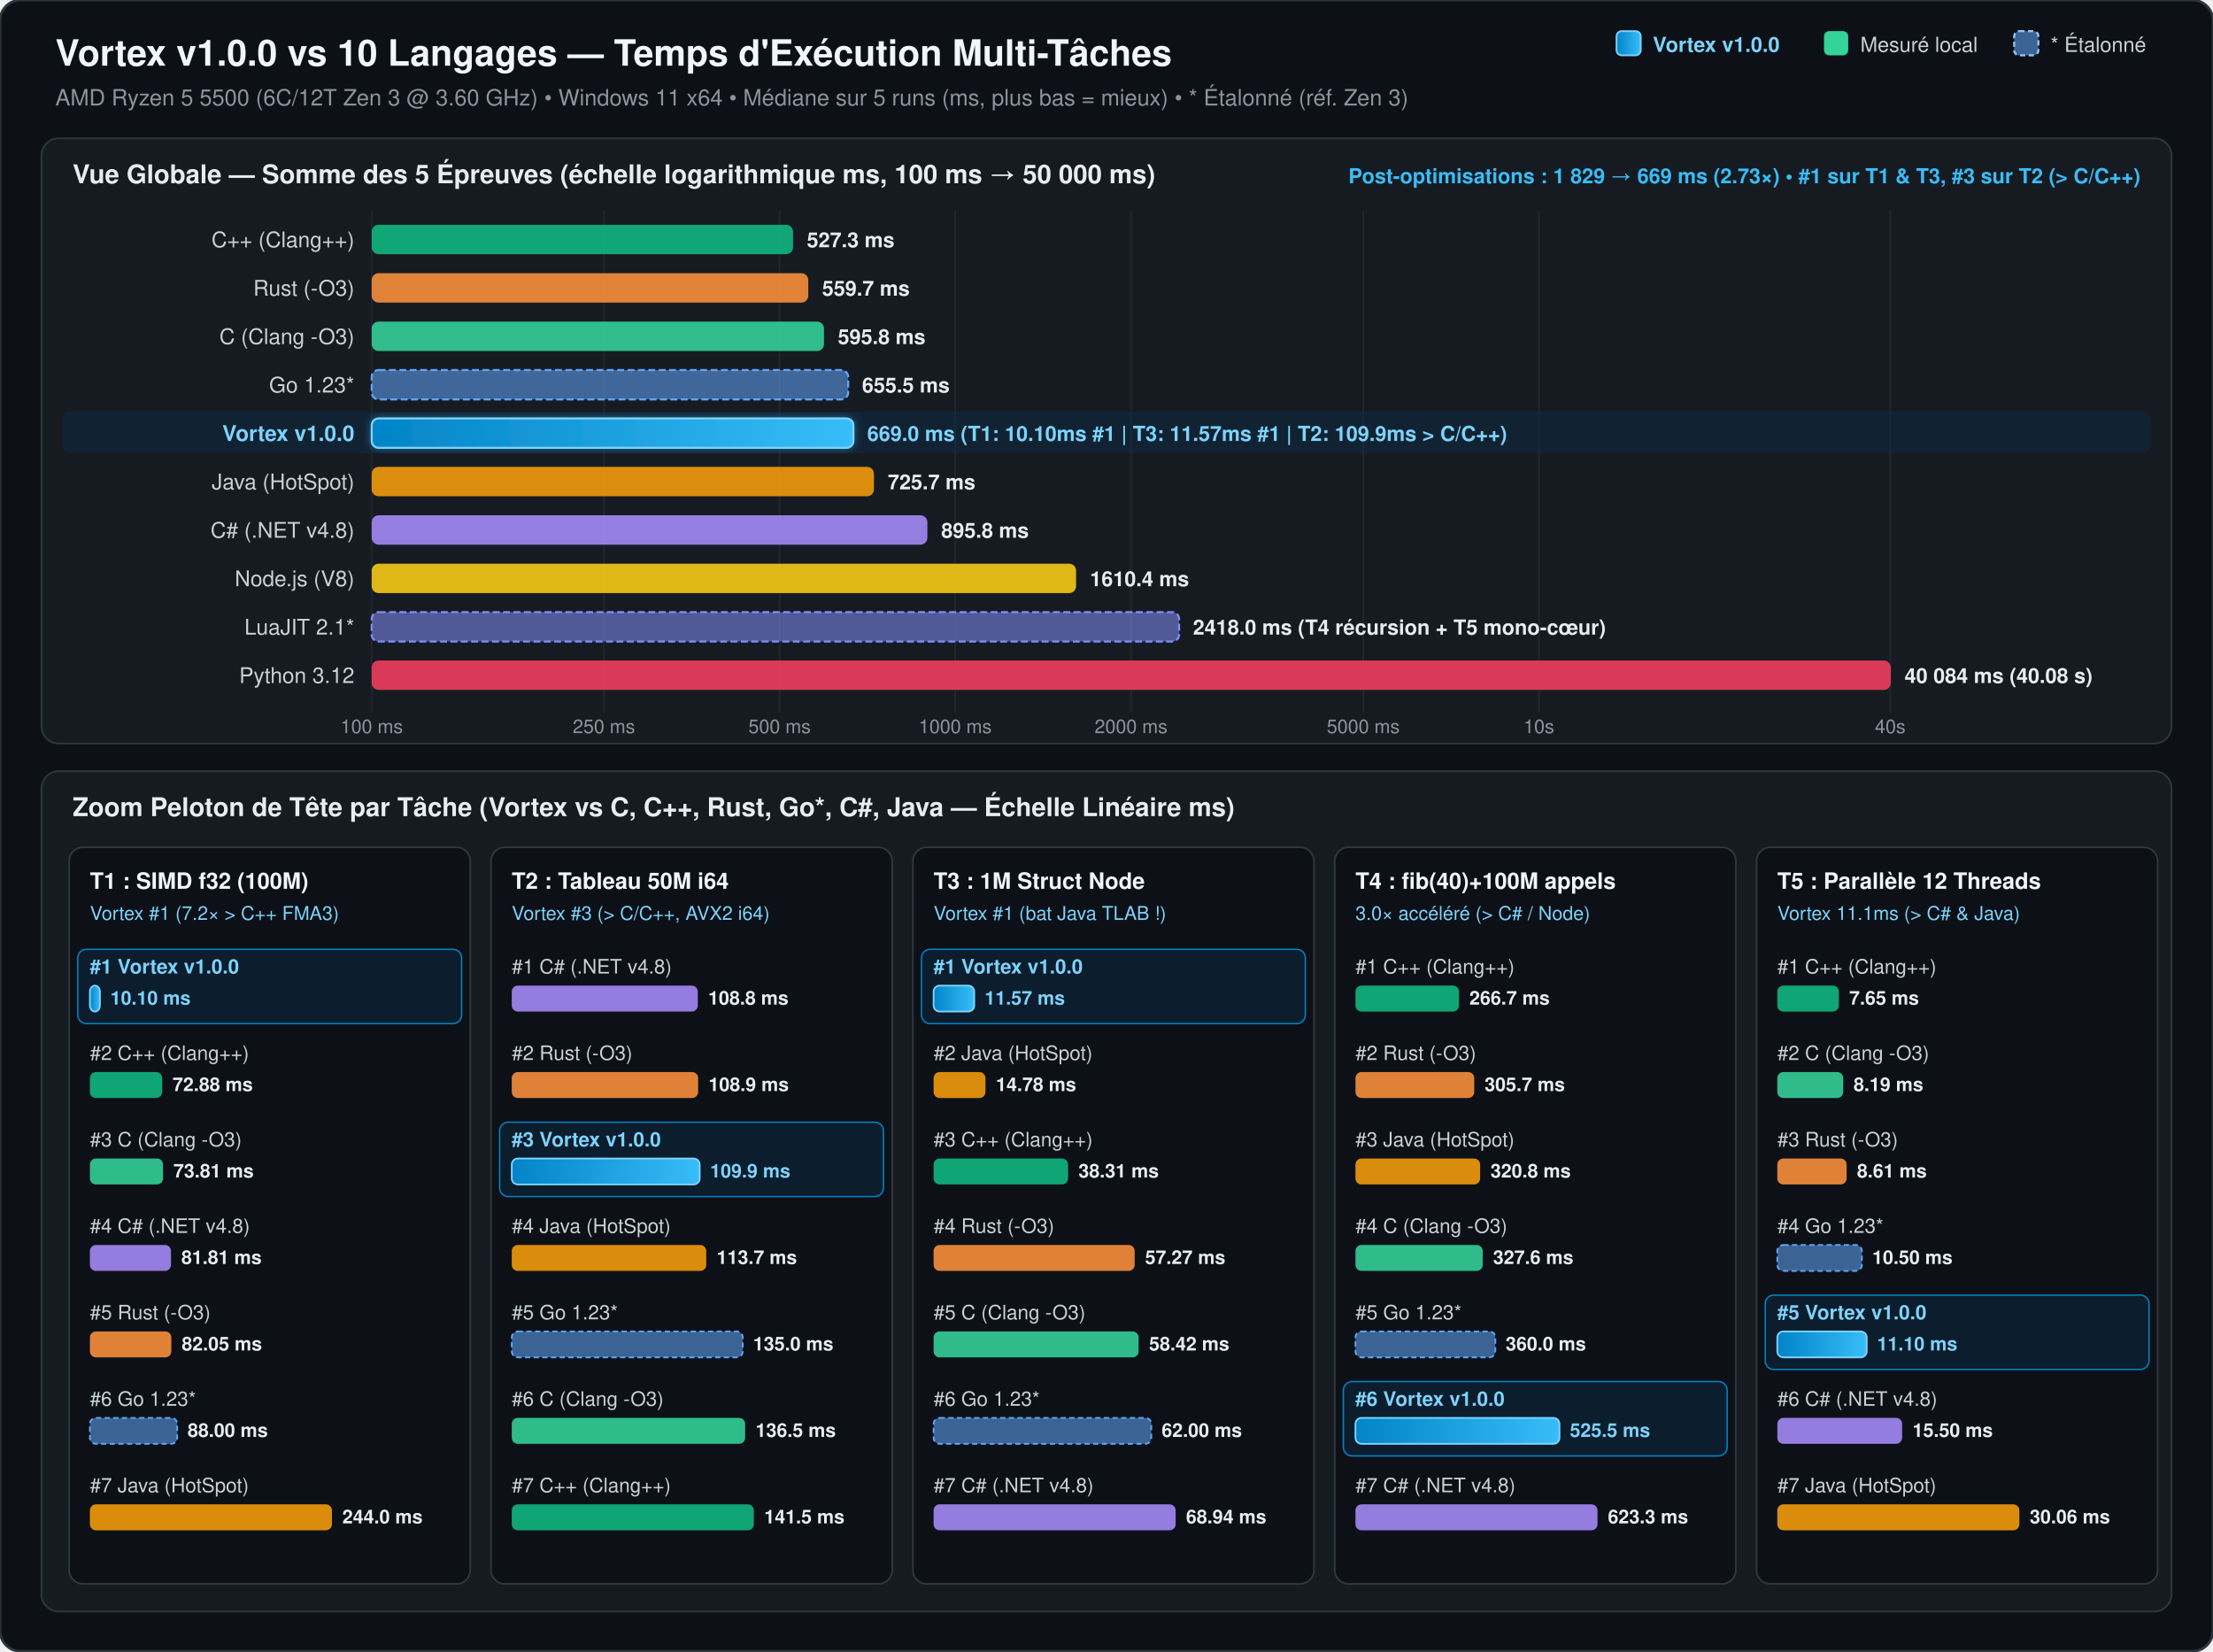
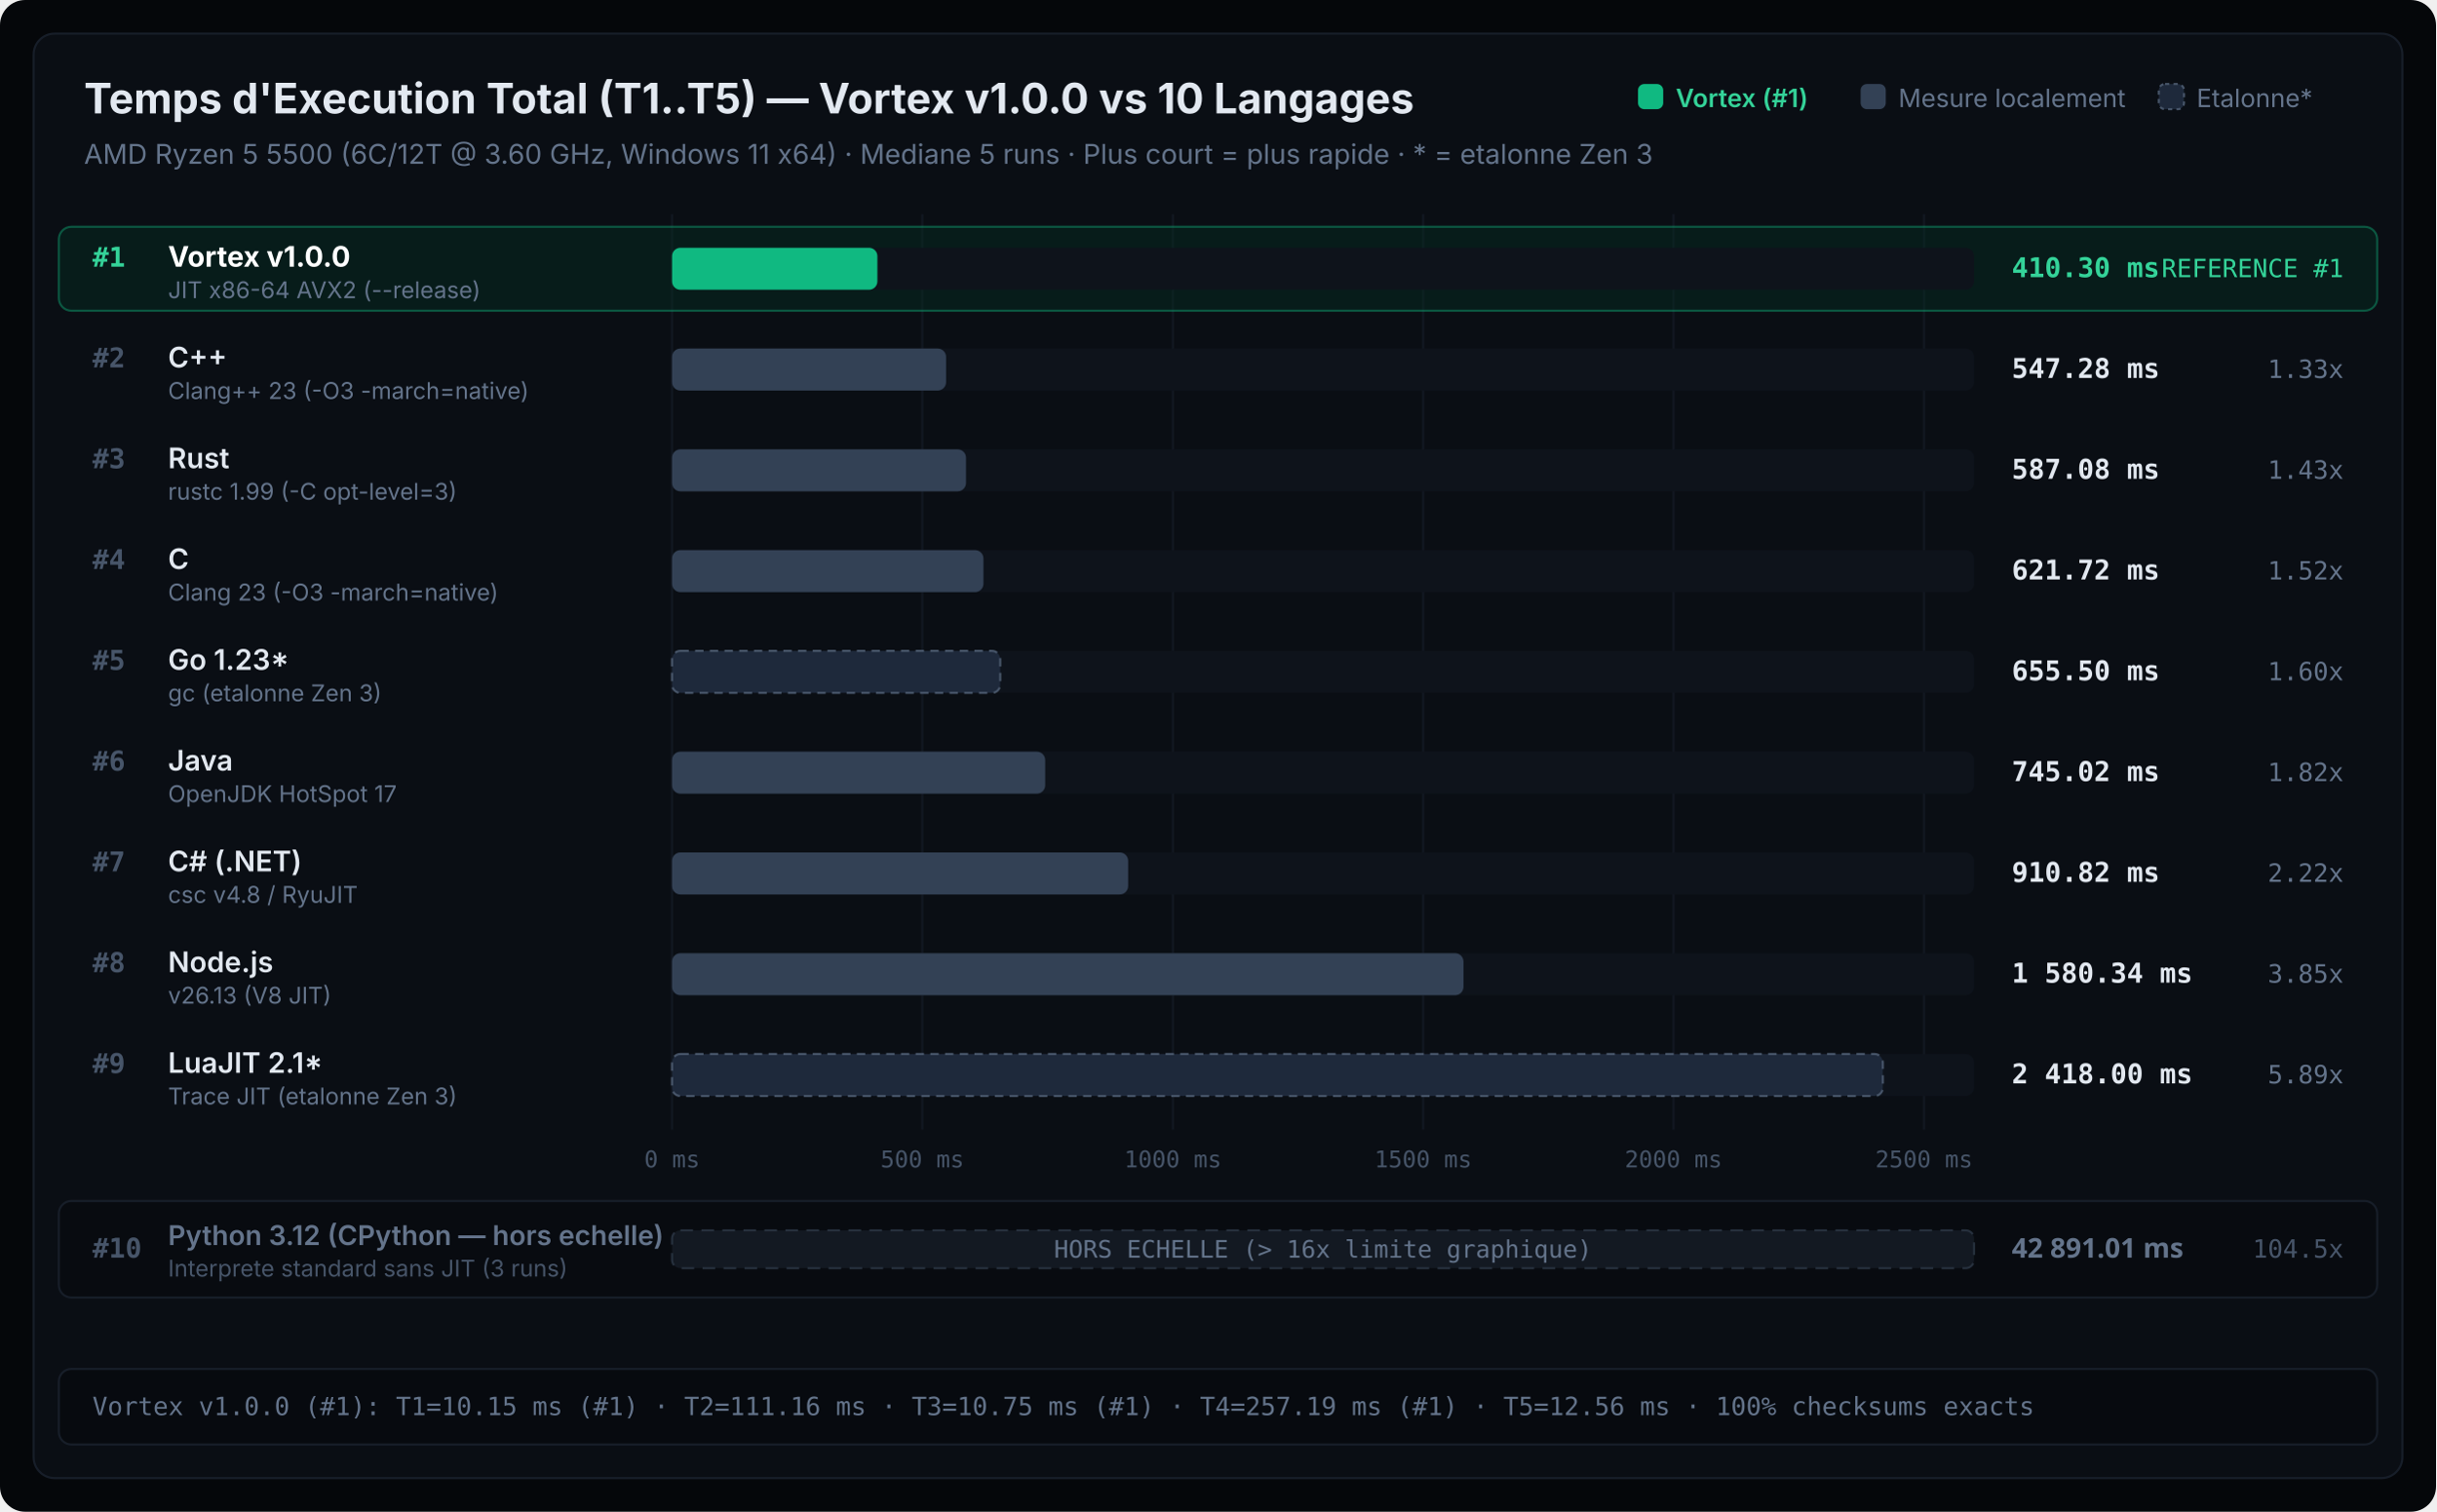
- <svg xmlns="http://www.w3.org/2000/svg" width="1280" height="955" viewBox="0 0 1280 955">
-   <defs>
-     <linearGradient id="vxGrad" x1="0%" y1="0%" x2="100%" y2="0%">
-       <stop offset="0%" stop-color="#0284c7" />
-       <stop offset="100%" stop-color="#38bdf8" />
-     </linearGradient>
-     <filter id="vxGlow" x="-5%" y="-20%" width="110%" height="140%">
-       <feDropShadow dx="0" dy="0" stdDeviation="2.5" flood-color="#38bdf8" flood-opacity="0.45" />
-     </filter>
-   </defs>
-   <rect x="0" y="0" width="1280" height="955" rx="12" fill="#0d1117" stroke="#30363d" stroke-width="1.5" />
-   <text x="32" y="38" fill="#f0f6fc" font-family="-apple-system, BlinkMacSystemFont, 'Segoe UI', Helvetica, Arial, sans-serif" font-size="21" font-weight="700">Vortex v1.0.0 vs 10 Langages — Temps d'Exécution Multi-Tâches</text>
-   <text x="32" y="61" fill="#8b949e" font-family="-apple-system, BlinkMacSystemFont, 'Segoe UI', Helvetica, Arial, sans-serif" font-size="13">AMD Ryzen 5 5500 (6C/12T Zen 3 @ 3.60 GHz) • Windows 11 x64 • Médiane sur 5 runs (ms, plus bas = mieux) • * Étalonné (réf. Zen 3)</text>
-   <rect x="935" y="18" width="14" height="14" rx="3" fill="url(#vxGrad)" stroke="#7dd3fc" stroke-width="1" />
-   <text x="956" y="30" fill="#7dd3fc" font-family="-apple-system, BlinkMacSystemFont, 'Segoe UI', Helvetica, Arial, sans-serif" font-size="12" font-weight="600">Vortex v1.0.0</text>
-   <rect x="1055" y="18" width="14" height="14" rx="3" fill="#34d399" />
-   <text x="1076" y="30" fill="#c9d1d9" font-family="-apple-system, BlinkMacSystemFont, 'Segoe UI', Helvetica, Arial, sans-serif" font-size="12">Mesuré local</text>
-   <rect x="1165" y="18" width="14" height="14" rx="3" fill="#60a5fa" fill-opacity="0.55" stroke="#93c5fd" stroke-dasharray="3,2" stroke-width="1.2" />
-   <text x="1186" y="30" fill="#c9d1d9" font-family="-apple-system, BlinkMacSystemFont, 'Segoe UI', Helvetica, Arial, sans-serif" font-size="12">* Étalonné</text>
-   <rect x="24" y="80" width="1232" height="350" rx="10" fill="#161b22" stroke="#30363d" stroke-width="1" />
-   <text x="42" y="106" fill="#e6edf3" font-family="-apple-system, BlinkMacSystemFont, 'Segoe UI', Helvetica, Arial, sans-serif" font-size="15" font-weight="600">Vue Globale — Somme des 5 Épreuves (échelle logarithmique ms, 100 ms → 50 000 ms)</text>
-   <text x="1238" y="106" text-anchor="end" fill="#38bdf8" font-family="-apple-system, BlinkMacSystemFont, 'Segoe UI', Helvetica, Arial, sans-serif" font-size="12" font-weight="600">Post-optimisations : 1 829 → 669 ms (2.73×) • #1 sur T1 &amp; T3, #3 sur T2 (&gt; C/C++)</text>
-   <line x1="215.0" y1="122" x2="215.0" y2="412" stroke="#21262d" stroke-width="1" />
-   <text x="215.0" y="424" text-anchor="middle" fill="#8b949e" font-family="-apple-system, BlinkMacSystemFont, 'Segoe UI', Helvetica, Arial, sans-serif" font-size="11">100 ms</text>
-   <line x1="349.3" y1="122" x2="349.3" y2="412" stroke="#21262d" stroke-width="1" />
-   <text x="349.3" y="424" text-anchor="middle" fill="#8b949e" font-family="-apple-system, BlinkMacSystemFont, 'Segoe UI', Helvetica, Arial, sans-serif" font-size="11">250 ms</text>
-   <line x1="450.9" y1="122" x2="450.9" y2="412" stroke="#21262d" stroke-width="1" />
-   <text x="450.9" y="424" text-anchor="middle" fill="#8b949e" font-family="-apple-system, BlinkMacSystemFont, 'Segoe UI', Helvetica, Arial, sans-serif" font-size="11">500 ms</text>
-   <line x1="552.5" y1="122" x2="552.5" y2="412" stroke="#21262d" stroke-width="1" />
-   <text x="552.5" y="424" text-anchor="middle" fill="#8b949e" font-family="-apple-system, BlinkMacSystemFont, 'Segoe UI', Helvetica, Arial, sans-serif" font-size="11">1000 ms</text>
-   <line x1="654.2" y1="122" x2="654.2" y2="412" stroke="#21262d" stroke-width="1" />
-   <text x="654.2" y="424" text-anchor="middle" fill="#8b949e" font-family="-apple-system, BlinkMacSystemFont, 'Segoe UI', Helvetica, Arial, sans-serif" font-size="11">2000 ms</text>
-   <line x1="788.5" y1="122" x2="788.5" y2="412" stroke="#21262d" stroke-width="1" />
-   <text x="788.5" y="424" text-anchor="middle" fill="#8b949e" font-family="-apple-system, BlinkMacSystemFont, 'Segoe UI', Helvetica, Arial, sans-serif" font-size="11">5000 ms</text>
-   <line x1="890.1" y1="122" x2="890.1" y2="412" stroke="#21262d" stroke-width="1" />
-   <text x="890.1" y="424" text-anchor="middle" fill="#8b949e" font-family="-apple-system, BlinkMacSystemFont, 'Segoe UI', Helvetica, Arial, sans-serif" font-size="11">10s</text>
-   <line x1="1093.3" y1="122" x2="1093.3" y2="412" stroke="#21262d" stroke-width="1" />
-   <text x="1093.3" y="424" text-anchor="middle" fill="#8b949e" font-family="-apple-system, BlinkMacSystemFont, 'Segoe UI', Helvetica, Arial, sans-serif" font-size="11">40s</text>
-   <text x="205" y="143" text-anchor="end" fill="#c9d1d9" font-family="-apple-system, BlinkMacSystemFont, 'Segoe UI', Helvetica, Arial, sans-serif" font-size="12.5" font-weight="500">C++ (Clang++)</text>
-   <rect x="215" y="130" width="243.7" height="17" rx="4" fill="#10b981" fill-opacity="0.88" />
-   <text x="466.7" y="143" fill="#e6edf3" font-family="-apple-system, BlinkMacSystemFont, 'Segoe UI', Helvetica, Arial, sans-serif" font-size="12" font-weight="600">527.3 ms</text>
-   <text x="205" y="171" text-anchor="end" fill="#c9d1d9" font-family="-apple-system, BlinkMacSystemFont, 'Segoe UI', Helvetica, Arial, sans-serif" font-size="12.5" font-weight="500">Rust (-O3)</text>
-   <rect x="215" y="158" width="252.5" height="17" rx="4" fill="#fb923c" fill-opacity="0.88" />
-   <text x="475.5" y="171" fill="#e6edf3" font-family="-apple-system, BlinkMacSystemFont, 'Segoe UI', Helvetica, Arial, sans-serif" font-size="12" font-weight="600">559.7 ms</text>
-   <text x="205" y="199" text-anchor="end" fill="#c9d1d9" font-family="-apple-system, BlinkMacSystemFont, 'Segoe UI', Helvetica, Arial, sans-serif" font-size="12.5" font-weight="500">C (Clang -O3)</text>
-   <rect x="215" y="186" width="261.6" height="17" rx="4" fill="#34d399" fill-opacity="0.88" />
-   <text x="484.6" y="199" fill="#e6edf3" font-family="-apple-system, BlinkMacSystemFont, 'Segoe UI', Helvetica, Arial, sans-serif" font-size="12" font-weight="600">595.8 ms</text>
-   <text x="205" y="227" text-anchor="end" fill="#c9d1d9" font-family="-apple-system, BlinkMacSystemFont, 'Segoe UI', Helvetica, Arial, sans-serif" font-size="12.5" font-weight="500">Go 1.23*</text>
-   <rect x="215" y="214" width="275.6" height="17" rx="4" fill="#60a5fa" fill-opacity="0.55" stroke="#60a5fa" stroke-dasharray="4,2" stroke-width="1.2" />
-   <text x="498.6" y="227" fill="#e6edf3" font-family="-apple-system, BlinkMacSystemFont, 'Segoe UI', Helvetica, Arial, sans-serif" font-size="12" font-weight="600">655.5 ms</text>
-   <rect x="36" y="238" width="1208" height="24" rx="5" fill="#0c2d48" fill-opacity="0.45" />
-   <text x="205" y="255" text-anchor="end" fill="#7dd3fc" font-family="-apple-system, BlinkMacSystemFont, 'Segoe UI', Helvetica, Arial, sans-serif" font-size="12.5" font-weight="700">Vortex v1.0.0</text>
-   <rect x="215" y="242" width="278.6" height="17" rx="4" fill="url(#vxGrad)" stroke="#7dd3fc" stroke-width="1.2" filter="url(#vxGlow)" />
-   <text x="501.6" y="255" fill="#7dd3fc" font-family="-apple-system, BlinkMacSystemFont, 'Segoe UI', Helvetica, Arial, sans-serif" font-size="12" font-weight="700">669.0 ms  (T1: 10.10ms #1 | T3: 11.57ms #1 | T2: 109.9ms &gt; C/C++)</text>
-   <text x="205" y="283" text-anchor="end" fill="#c9d1d9" font-family="-apple-system, BlinkMacSystemFont, 'Segoe UI', Helvetica, Arial, sans-serif" font-size="12.5" font-weight="500">Java (HotSpot)</text>
-   <rect x="215" y="270" width="290.5" height="17" rx="4" fill="#f59e0b" fill-opacity="0.88" />
-   <text x="513.5" y="283" fill="#e6edf3" font-family="-apple-system, BlinkMacSystemFont, 'Segoe UI', Helvetica, Arial, sans-serif" font-size="12" font-weight="600">725.7 ms</text>
-   <text x="205" y="311" text-anchor="end" fill="#c9d1d9" font-family="-apple-system, BlinkMacSystemFont, 'Segoe UI', Helvetica, Arial, sans-serif" font-size="12.5" font-weight="500">C# (.NET v4.8)</text>
-   <rect x="215" y="298" width="321.4" height="17" rx="4" fill="#a78bfa" fill-opacity="0.88" />
-   <text x="544.4" y="311" fill="#e6edf3" font-family="-apple-system, BlinkMacSystemFont, 'Segoe UI', Helvetica, Arial, sans-serif" font-size="12" font-weight="600">895.8 ms</text>
-   <text x="205" y="339" text-anchor="end" fill="#c9d1d9" font-family="-apple-system, BlinkMacSystemFont, 'Segoe UI', Helvetica, Arial, sans-serif" font-size="12.5" font-weight="500">Node.js (V8)</text>
-   <rect x="215" y="326" width="407.4" height="17" rx="4" fill="#facc15" fill-opacity="0.88" />
-   <text x="630.4" y="339" fill="#e6edf3" font-family="-apple-system, BlinkMacSystemFont, 'Segoe UI', Helvetica, Arial, sans-serif" font-size="12" font-weight="600">1610.4 ms</text>
-   <text x="205" y="367" text-anchor="end" fill="#c9d1d9" font-family="-apple-system, BlinkMacSystemFont, 'Segoe UI', Helvetica, Arial, sans-serif" font-size="12.5" font-weight="500">LuaJIT 2.1*</text>
-   <rect x="215" y="354" width="467.0" height="17" rx="4" fill="#818cf8" fill-opacity="0.55" stroke="#818cf8" stroke-dasharray="4,2" stroke-width="1.2" />
-   <text x="690.0" y="367" fill="#e6edf3" font-family="-apple-system, BlinkMacSystemFont, 'Segoe UI', Helvetica, Arial, sans-serif" font-size="12" font-weight="600">2418.0 ms  (T4 récursion + T5 mono-cœur)</text>
-   <text x="205" y="395" text-anchor="end" fill="#c9d1d9" font-family="-apple-system, BlinkMacSystemFont, 'Segoe UI', Helvetica, Arial, sans-serif" font-size="12.5" font-weight="500">Python 3.12</text>
-   <rect x="215" y="382" width="878.6" height="17" rx="4" fill="#f43f5e" fill-opacity="0.88" />
-   <text x="1101.6" y="395" fill="#e6edf3" font-family="-apple-system, BlinkMacSystemFont, 'Segoe UI', Helvetica, Arial, sans-serif" font-size="12" font-weight="600">40 084 ms  (40.08 s)</text>
-   <rect x="24" y="446" width="1232" height="486" rx="10" fill="#161b22" stroke="#30363d" stroke-width="1" />
-   <text x="42" y="472" fill="#e6edf3" font-family="-apple-system, BlinkMacSystemFont, 'Segoe UI', Helvetica, Arial, sans-serif" font-size="15" font-weight="600">Zoom Peloton de Tête par Tâche (Vortex vs C, C++, Rust, Go*, C#, Java — Échelle Linéaire ms)</text>
-   <rect x="40" y="490" width="232" height="426" rx="8" fill="#0d1117" stroke="#30363d" stroke-width="1" />
-   <text x="52" y="514" fill="#f0f6fc" font-family="-apple-system, BlinkMacSystemFont, 'Segoe UI', Helvetica, Arial, sans-serif" font-size="13" font-weight="700">T1 : SIMD f32 (100M)</text>
-   <text x="52" y="532" fill="#7dd3fc" font-family="-apple-system, BlinkMacSystemFont, 'Segoe UI', Helvetica, Arial, sans-serif" font-size="11">Vortex #1 (7.2× &gt; C++ FMA3)</text>
-   <rect x="45" y="549" width="222" height="43" rx="5" fill="#0c2d48" fill-opacity="0.45" stroke="#0284c7" stroke-width="0.8" />
-   <text x="52" y="563" fill="#7dd3fc" font-family="-apple-system, BlinkMacSystemFont, 'Segoe UI', Helvetica, Arial, sans-serif" font-size="11.5" font-weight="700">#1 Vortex v1.0.0</text>
-   <rect x="52" y="570" width="5.8" height="15" rx="3.5" fill="url(#vxGrad)" stroke="#7dd3fc" stroke-width="1" />
-   <text x="63.8" y="581" fill="#7dd3fc" font-family="-apple-system, BlinkMacSystemFont, 'Segoe UI', Helvetica, Arial, sans-serif" font-size="11" font-weight="700">10.10 ms</text>
-   <text x="52" y="613" fill="#c9d1d9" font-family="-apple-system, BlinkMacSystemFont, 'Segoe UI', Helvetica, Arial, sans-serif" font-size="11.5" font-weight="500">#2 C++ (Clang++)</text>
-   <rect x="52" y="620" width="41.8" height="15" rx="3.5" fill="#10b981" fill-opacity="0.88" />
-   <text x="99.8" y="631" fill="#e6edf3" font-family="-apple-system, BlinkMacSystemFont, 'Segoe UI', Helvetica, Arial, sans-serif" font-size="11" font-weight="700">72.88 ms</text>
-   <text x="52" y="663" fill="#c9d1d9" font-family="-apple-system, BlinkMacSystemFont, 'Segoe UI', Helvetica, Arial, sans-serif" font-size="11.5" font-weight="500">#3 C (Clang -O3)</text>
-   <rect x="52" y="670" width="42.3" height="15" rx="3.5" fill="#34d399" fill-opacity="0.88" />
-   <text x="100.3" y="681" fill="#e6edf3" font-family="-apple-system, BlinkMacSystemFont, 'Segoe UI', Helvetica, Arial, sans-serif" font-size="11" font-weight="700">73.81 ms</text>
-   <text x="52" y="713" fill="#c9d1d9" font-family="-apple-system, BlinkMacSystemFont, 'Segoe UI', Helvetica, Arial, sans-serif" font-size="11.5" font-weight="500">#4 C# (.NET v4.8)</text>
-   <rect x="52" y="720" width="46.9" height="15" rx="3.5" fill="#a78bfa" fill-opacity="0.88" />
-   <text x="104.9" y="731" fill="#e6edf3" font-family="-apple-system, BlinkMacSystemFont, 'Segoe UI', Helvetica, Arial, sans-serif" font-size="11" font-weight="700">81.81 ms</text>
-   <text x="52" y="763" fill="#c9d1d9" font-family="-apple-system, BlinkMacSystemFont, 'Segoe UI', Helvetica, Arial, sans-serif" font-size="11.5" font-weight="500">#5 Rust (-O3)</text>
-   <rect x="52" y="770" width="47.1" height="15" rx="3.5" fill="#fb923c" fill-opacity="0.88" />
-   <text x="105.1" y="781" fill="#e6edf3" font-family="-apple-system, BlinkMacSystemFont, 'Segoe UI', Helvetica, Arial, sans-serif" font-size="11" font-weight="700">82.05 ms</text>
-   <text x="52" y="813" fill="#c9d1d9" font-family="-apple-system, BlinkMacSystemFont, 'Segoe UI', Helvetica, Arial, sans-serif" font-size="11.5" font-weight="500">#6 Go 1.23*</text>
-   <rect x="52" y="820" width="50.5" height="15" rx="3.5" fill="#60a5fa" fill-opacity="0.55" stroke="#60a5fa" stroke-dasharray="3,2" stroke-width="1" />
-   <text x="108.5" y="831" fill="#e6edf3" font-family="-apple-system, BlinkMacSystemFont, 'Segoe UI', Helvetica, Arial, sans-serif" font-size="11" font-weight="700">88.00 ms</text>
-   <text x="52" y="863" fill="#c9d1d9" font-family="-apple-system, BlinkMacSystemFont, 'Segoe UI', Helvetica, Arial, sans-serif" font-size="11.5" font-weight="500">#7 Java (HotSpot)</text>
-   <rect x="52" y="870" width="140.0" height="15" rx="3.5" fill="#f59e0b" fill-opacity="0.88" />
-   <text x="198.0" y="881" fill="#e6edf3" font-family="-apple-system, BlinkMacSystemFont, 'Segoe UI', Helvetica, Arial, sans-serif" font-size="11" font-weight="700">244.0 ms</text>
-   <rect x="284" y="490" width="232" height="426" rx="8" fill="#0d1117" stroke="#30363d" stroke-width="1" />
-   <text x="296" y="514" fill="#f0f6fc" font-family="-apple-system, BlinkMacSystemFont, 'Segoe UI', Helvetica, Arial, sans-serif" font-size="13" font-weight="700">T2 : Tableau 50M i64</text>
-   <text x="296" y="532" fill="#7dd3fc" font-family="-apple-system, BlinkMacSystemFont, 'Segoe UI', Helvetica, Arial, sans-serif" font-size="11">Vortex #3 (&gt; C/C++, AVX2 i64)</text>
-   <text x="296" y="563" fill="#c9d1d9" font-family="-apple-system, BlinkMacSystemFont, 'Segoe UI', Helvetica, Arial, sans-serif" font-size="11.5" font-weight="500">#1 C# (.NET v4.8)</text>
-   <rect x="296" y="570" width="107.6" height="15" rx="3.5" fill="#a78bfa" fill-opacity="0.88" />
-   <text x="409.6" y="581" fill="#e6edf3" font-family="-apple-system, BlinkMacSystemFont, 'Segoe UI', Helvetica, Arial, sans-serif" font-size="11" font-weight="700">108.8 ms</text>
-   <text x="296" y="613" fill="#c9d1d9" font-family="-apple-system, BlinkMacSystemFont, 'Segoe UI', Helvetica, Arial, sans-serif" font-size="11.5" font-weight="500">#2 Rust (-O3)</text>
-   <rect x="296" y="620" width="107.8" height="15" rx="3.5" fill="#fb923c" fill-opacity="0.88" />
-   <text x="409.8" y="631" fill="#e6edf3" font-family="-apple-system, BlinkMacSystemFont, 'Segoe UI', Helvetica, Arial, sans-serif" font-size="11" font-weight="700">108.9 ms</text>
-   <rect x="289" y="649" width="222" height="43" rx="5" fill="#0c2d48" fill-opacity="0.45" stroke="#0284c7" stroke-width="0.8" />
-   <text x="296" y="663" fill="#7dd3fc" font-family="-apple-system, BlinkMacSystemFont, 'Segoe UI', Helvetica, Arial, sans-serif" font-size="11.5" font-weight="700">#3 Vortex v1.0.0</text>
-   <rect x="296" y="670" width="108.7" height="15" rx="3.5" fill="url(#vxGrad)" stroke="#7dd3fc" stroke-width="1" />
-   <text x="410.7" y="681" fill="#7dd3fc" font-family="-apple-system, BlinkMacSystemFont, 'Segoe UI', Helvetica, Arial, sans-serif" font-size="11" font-weight="700">109.9 ms</text>
-   <text x="296" y="713" fill="#c9d1d9" font-family="-apple-system, BlinkMacSystemFont, 'Segoe UI', Helvetica, Arial, sans-serif" font-size="11.5" font-weight="500">#4 Java (HotSpot)</text>
-   <rect x="296" y="720" width="112.5" height="15" rx="3.5" fill="#f59e0b" fill-opacity="0.88" />
-   <text x="414.5" y="731" fill="#e6edf3" font-family="-apple-system, BlinkMacSystemFont, 'Segoe UI', Helvetica, Arial, sans-serif" font-size="11" font-weight="700">113.7 ms</text>
-   <text x="296" y="763" fill="#c9d1d9" font-family="-apple-system, BlinkMacSystemFont, 'Segoe UI', Helvetica, Arial, sans-serif" font-size="11.5" font-weight="500">#5 Go 1.23*</text>
-   <rect x="296" y="770" width="133.6" height="15" rx="3.5" fill="#60a5fa" fill-opacity="0.55" stroke="#60a5fa" stroke-dasharray="3,2" stroke-width="1" />
-   <text x="435.6" y="781" fill="#e6edf3" font-family="-apple-system, BlinkMacSystemFont, 'Segoe UI', Helvetica, Arial, sans-serif" font-size="11" font-weight="700">135.0 ms</text>
-   <text x="296" y="813" fill="#c9d1d9" font-family="-apple-system, BlinkMacSystemFont, 'Segoe UI', Helvetica, Arial, sans-serif" font-size="11.5" font-weight="500">#6 C (Clang -O3)</text>
-   <rect x="296" y="820" width="135.0" height="15" rx="3.5" fill="#34d399" fill-opacity="0.88" />
-   <text x="437.0" y="831" fill="#e6edf3" font-family="-apple-system, BlinkMacSystemFont, 'Segoe UI', Helvetica, Arial, sans-serif" font-size="11" font-weight="700">136.5 ms</text>
-   <text x="296" y="863" fill="#c9d1d9" font-family="-apple-system, BlinkMacSystemFont, 'Segoe UI', Helvetica, Arial, sans-serif" font-size="11.5" font-weight="500">#7 C++ (Clang++)</text>
-   <rect x="296" y="870" width="140.0" height="15" rx="3.5" fill="#10b981" fill-opacity="0.88" />
-   <text x="442.0" y="881" fill="#e6edf3" font-family="-apple-system, BlinkMacSystemFont, 'Segoe UI', Helvetica, Arial, sans-serif" font-size="11" font-weight="700">141.5 ms</text>
-   <rect x="528" y="490" width="232" height="426" rx="8" fill="#0d1117" stroke="#30363d" stroke-width="1" />
-   <text x="540" y="514" fill="#f0f6fc" font-family="-apple-system, BlinkMacSystemFont, 'Segoe UI', Helvetica, Arial, sans-serif" font-size="13" font-weight="700">T3 : 1M Struct Node</text>
-   <text x="540" y="532" fill="#7dd3fc" font-family="-apple-system, BlinkMacSystemFont, 'Segoe UI', Helvetica, Arial, sans-serif" font-size="11">Vortex #1 (bat Java TLAB !)</text>
-   <rect x="533" y="549" width="222" height="43" rx="5" fill="#0c2d48" fill-opacity="0.45" stroke="#0284c7" stroke-width="0.8" />
-   <text x="540" y="563" fill="#7dd3fc" font-family="-apple-system, BlinkMacSystemFont, 'Segoe UI', Helvetica, Arial, sans-serif" font-size="11.5" font-weight="700">#1 Vortex v1.0.0</text>
-   <rect x="540" y="570" width="23.5" height="15" rx="3.5" fill="url(#vxGrad)" stroke="#7dd3fc" stroke-width="1" />
-   <text x="569.5" y="581" fill="#7dd3fc" font-family="-apple-system, BlinkMacSystemFont, 'Segoe UI', Helvetica, Arial, sans-serif" font-size="11" font-weight="700">11.57 ms</text>
-   <text x="540" y="613" fill="#c9d1d9" font-family="-apple-system, BlinkMacSystemFont, 'Segoe UI', Helvetica, Arial, sans-serif" font-size="11.5" font-weight="500">#2 Java (HotSpot)</text>
-   <rect x="540" y="620" width="30.0" height="15" rx="3.5" fill="#f59e0b" fill-opacity="0.88" />
-   <text x="576.0" y="631" fill="#e6edf3" font-family="-apple-system, BlinkMacSystemFont, 'Segoe UI', Helvetica, Arial, sans-serif" font-size="11" font-weight="700">14.78 ms</text>
-   <text x="540" y="663" fill="#c9d1d9" font-family="-apple-system, BlinkMacSystemFont, 'Segoe UI', Helvetica, Arial, sans-serif" font-size="11.5" font-weight="500">#3 C++ (Clang++)</text>
-   <rect x="540" y="670" width="77.8" height="15" rx="3.5" fill="#10b981" fill-opacity="0.88" />
-   <text x="623.8" y="681" fill="#e6edf3" font-family="-apple-system, BlinkMacSystemFont, 'Segoe UI', Helvetica, Arial, sans-serif" font-size="11" font-weight="700">38.31 ms</text>
-   <text x="540" y="713" fill="#c9d1d9" font-family="-apple-system, BlinkMacSystemFont, 'Segoe UI', Helvetica, Arial, sans-serif" font-size="11.5" font-weight="500">#4 Rust (-O3)</text>
-   <rect x="540" y="720" width="116.3" height="15" rx="3.5" fill="#fb923c" fill-opacity="0.88" />
-   <text x="662.3" y="731" fill="#e6edf3" font-family="-apple-system, BlinkMacSystemFont, 'Segoe UI', Helvetica, Arial, sans-serif" font-size="11" font-weight="700">57.27 ms</text>
-   <text x="540" y="763" fill="#c9d1d9" font-family="-apple-system, BlinkMacSystemFont, 'Segoe UI', Helvetica, Arial, sans-serif" font-size="11.5" font-weight="500">#5 C (Clang -O3)</text>
-   <rect x="540" y="770" width="118.6" height="15" rx="3.5" fill="#34d399" fill-opacity="0.88" />
-   <text x="664.6" y="781" fill="#e6edf3" font-family="-apple-system, BlinkMacSystemFont, 'Segoe UI', Helvetica, Arial, sans-serif" font-size="11" font-weight="700">58.42 ms</text>
-   <text x="540" y="813" fill="#c9d1d9" font-family="-apple-system, BlinkMacSystemFont, 'Segoe UI', Helvetica, Arial, sans-serif" font-size="11.5" font-weight="500">#6 Go 1.23*</text>
-   <rect x="540" y="820" width="125.9" height="15" rx="3.5" fill="#60a5fa" fill-opacity="0.55" stroke="#60a5fa" stroke-dasharray="3,2" stroke-width="1" />
-   <text x="671.9" y="831" fill="#e6edf3" font-family="-apple-system, BlinkMacSystemFont, 'Segoe UI', Helvetica, Arial, sans-serif" font-size="11" font-weight="700">62.00 ms</text>
-   <text x="540" y="863" fill="#c9d1d9" font-family="-apple-system, BlinkMacSystemFont, 'Segoe UI', Helvetica, Arial, sans-serif" font-size="11.5" font-weight="500">#7 C# (.NET v4.8)</text>
-   <rect x="540" y="870" width="140.0" height="15" rx="3.5" fill="#a78bfa" fill-opacity="0.88" />
-   <text x="686.0" y="881" fill="#e6edf3" font-family="-apple-system, BlinkMacSystemFont, 'Segoe UI', Helvetica, Arial, sans-serif" font-size="11" font-weight="700">68.94 ms</text>
-   <rect x="772" y="490" width="232" height="426" rx="8" fill="#0d1117" stroke="#30363d" stroke-width="1" />
-   <text x="784" y="514" fill="#f0f6fc" font-family="-apple-system, BlinkMacSystemFont, 'Segoe UI', Helvetica, Arial, sans-serif" font-size="13" font-weight="700">T4 : fib(40)+100M appels</text>
-   <text x="784" y="532" fill="#7dd3fc" font-family="-apple-system, BlinkMacSystemFont, 'Segoe UI', Helvetica, Arial, sans-serif" font-size="11">3.0× accéléré (&gt; C# / Node)</text>
-   <text x="784" y="563" fill="#c9d1d9" font-family="-apple-system, BlinkMacSystemFont, 'Segoe UI', Helvetica, Arial, sans-serif" font-size="11.5" font-weight="500">#1 C++ (Clang++)</text>
-   <rect x="784" y="570" width="59.9" height="15" rx="3.5" fill="#10b981" fill-opacity="0.88" />
-   <text x="849.9" y="581" fill="#e6edf3" font-family="-apple-system, BlinkMacSystemFont, 'Segoe UI', Helvetica, Arial, sans-serif" font-size="11" font-weight="700">266.7 ms</text>
-   <text x="784" y="613" fill="#c9d1d9" font-family="-apple-system, BlinkMacSystemFont, 'Segoe UI', Helvetica, Arial, sans-serif" font-size="11.5" font-weight="500">#2 Rust (-O3)</text>
-   <rect x="784" y="620" width="68.7" height="15" rx="3.5" fill="#fb923c" fill-opacity="0.88" />
-   <text x="858.7" y="631" fill="#e6edf3" font-family="-apple-system, BlinkMacSystemFont, 'Segoe UI', Helvetica, Arial, sans-serif" font-size="11" font-weight="700">305.7 ms</text>
-   <text x="784" y="663" fill="#c9d1d9" font-family="-apple-system, BlinkMacSystemFont, 'Segoe UI', Helvetica, Arial, sans-serif" font-size="11.5" font-weight="500">#3 Java (HotSpot)</text>
-   <rect x="784" y="670" width="72.1" height="15" rx="3.5" fill="#f59e0b" fill-opacity="0.88" />
-   <text x="862.1" y="681" fill="#e6edf3" font-family="-apple-system, BlinkMacSystemFont, 'Segoe UI', Helvetica, Arial, sans-serif" font-size="11" font-weight="700">320.8 ms</text>
-   <text x="784" y="713" fill="#c9d1d9" font-family="-apple-system, BlinkMacSystemFont, 'Segoe UI', Helvetica, Arial, sans-serif" font-size="11.5" font-weight="500">#4 C (Clang -O3)</text>
-   <rect x="784" y="720" width="73.6" height="15" rx="3.5" fill="#34d399" fill-opacity="0.88" />
-   <text x="863.6" y="731" fill="#e6edf3" font-family="-apple-system, BlinkMacSystemFont, 'Segoe UI', Helvetica, Arial, sans-serif" font-size="11" font-weight="700">327.6 ms</text>
-   <text x="784" y="763" fill="#c9d1d9" font-family="-apple-system, BlinkMacSystemFont, 'Segoe UI', Helvetica, Arial, sans-serif" font-size="11.5" font-weight="500">#5 Go 1.23*</text>
-   <rect x="784" y="770" width="80.9" height="15" rx="3.5" fill="#60a5fa" fill-opacity="0.55" stroke="#60a5fa" stroke-dasharray="3,2" stroke-width="1" />
-   <text x="870.9" y="781" fill="#e6edf3" font-family="-apple-system, BlinkMacSystemFont, 'Segoe UI', Helvetica, Arial, sans-serif" font-size="11" font-weight="700">360.0 ms</text>
-   <rect x="777" y="799" width="222" height="43" rx="5" fill="#0c2d48" fill-opacity="0.45" stroke="#0284c7" stroke-width="0.8" />
-   <text x="784" y="813" fill="#7dd3fc" font-family="-apple-system, BlinkMacSystemFont, 'Segoe UI', Helvetica, Arial, sans-serif" font-size="11.5" font-weight="700">#6 Vortex v1.0.0</text>
-   <rect x="784" y="820" width="118.0" height="15" rx="3.5" fill="url(#vxGrad)" stroke="#7dd3fc" stroke-width="1" />
-   <text x="908.0" y="831" fill="#7dd3fc" font-family="-apple-system, BlinkMacSystemFont, 'Segoe UI', Helvetica, Arial, sans-serif" font-size="11" font-weight="700">525.5 ms</text>
-   <text x="784" y="863" fill="#c9d1d9" font-family="-apple-system, BlinkMacSystemFont, 'Segoe UI', Helvetica, Arial, sans-serif" font-size="11.5" font-weight="500">#7 C# (.NET v4.8)</text>
-   <rect x="784" y="870" width="140.0" height="15" rx="3.5" fill="#a78bfa" fill-opacity="0.88" />
-   <text x="930.0" y="881" fill="#e6edf3" font-family="-apple-system, BlinkMacSystemFont, 'Segoe UI', Helvetica, Arial, sans-serif" font-size="11" font-weight="700">623.3 ms</text>
-   <rect x="1016" y="490" width="232" height="426" rx="8" fill="#0d1117" stroke="#30363d" stroke-width="1" />
-   <text x="1028" y="514" fill="#f0f6fc" font-family="-apple-system, BlinkMacSystemFont, 'Segoe UI', Helvetica, Arial, sans-serif" font-size="13" font-weight="700">T5 : Parallèle 12 Threads</text>
-   <text x="1028" y="532" fill="#7dd3fc" font-family="-apple-system, BlinkMacSystemFont, 'Segoe UI', Helvetica, Arial, sans-serif" font-size="11">Vortex 11.1ms (&gt; C# &amp; Java)</text>
-   <text x="1028" y="563" fill="#c9d1d9" font-family="-apple-system, BlinkMacSystemFont, 'Segoe UI', Helvetica, Arial, sans-serif" font-size="11.5" font-weight="500">#1 C++ (Clang++)</text>
-   <rect x="1028" y="570" width="35.6" height="15" rx="3.5" fill="#10b981" fill-opacity="0.88" />
-   <text x="1069.6" y="581" fill="#e6edf3" font-family="-apple-system, BlinkMacSystemFont, 'Segoe UI', Helvetica, Arial, sans-serif" font-size="11" font-weight="700">7.65 ms</text>
-   <text x="1028" y="613" fill="#c9d1d9" font-family="-apple-system, BlinkMacSystemFont, 'Segoe UI', Helvetica, Arial, sans-serif" font-size="11.5" font-weight="500">#2 C (Clang -O3)</text>
-   <rect x="1028" y="620" width="38.1" height="15" rx="3.5" fill="#34d399" fill-opacity="0.88" />
-   <text x="1072.1" y="631" fill="#e6edf3" font-family="-apple-system, BlinkMacSystemFont, 'Segoe UI', Helvetica, Arial, sans-serif" font-size="11" font-weight="700">8.19 ms</text>
-   <text x="1028" y="663" fill="#c9d1d9" font-family="-apple-system, BlinkMacSystemFont, 'Segoe UI', Helvetica, Arial, sans-serif" font-size="11.5" font-weight="500">#3 Rust (-O3)</text>
-   <rect x="1028" y="670" width="40.1" height="15" rx="3.5" fill="#fb923c" fill-opacity="0.88" />
-   <text x="1074.1" y="681" fill="#e6edf3" font-family="-apple-system, BlinkMacSystemFont, 'Segoe UI', Helvetica, Arial, sans-serif" font-size="11" font-weight="700">8.61 ms</text>
-   <text x="1028" y="713" fill="#c9d1d9" font-family="-apple-system, BlinkMacSystemFont, 'Segoe UI', Helvetica, Arial, sans-serif" font-size="11.5" font-weight="500">#4 Go 1.23*</text>
-   <rect x="1028" y="720" width="48.9" height="15" rx="3.5" fill="#60a5fa" fill-opacity="0.55" stroke="#60a5fa" stroke-dasharray="3,2" stroke-width="1" />
-   <text x="1082.9" y="731" fill="#e6edf3" font-family="-apple-system, BlinkMacSystemFont, 'Segoe UI', Helvetica, Arial, sans-serif" font-size="11" font-weight="700">10.50 ms</text>
-   <rect x="1021" y="749" width="222" height="43" rx="5" fill="#0c2d48" fill-opacity="0.45" stroke="#0284c7" stroke-width="0.8" />
-   <text x="1028" y="763" fill="#7dd3fc" font-family="-apple-system, BlinkMacSystemFont, 'Segoe UI', Helvetica, Arial, sans-serif" font-size="11.5" font-weight="700">#5 Vortex v1.0.0</text>
-   <rect x="1028" y="770" width="51.7" height="15" rx="3.5" fill="url(#vxGrad)" stroke="#7dd3fc" stroke-width="1" />
-   <text x="1085.7" y="781" fill="#7dd3fc" font-family="-apple-system, BlinkMacSystemFont, 'Segoe UI', Helvetica, Arial, sans-serif" font-size="11" font-weight="700">11.10 ms</text>
-   <text x="1028" y="813" fill="#c9d1d9" font-family="-apple-system, BlinkMacSystemFont, 'Segoe UI', Helvetica, Arial, sans-serif" font-size="11.5" font-weight="500">#6 C# (.NET v4.8)</text>
-   <rect x="1028" y="820" width="72.2" height="15" rx="3.5" fill="#a78bfa" fill-opacity="0.88" />
-   <text x="1106.2" y="831" fill="#e6edf3" font-family="-apple-system, BlinkMacSystemFont, 'Segoe UI', Helvetica, Arial, sans-serif" font-size="11" font-weight="700">15.50 ms</text>
-   <text x="1028" y="863" fill="#c9d1d9" font-family="-apple-system, BlinkMacSystemFont, 'Segoe UI', Helvetica, Arial, sans-serif" font-size="11.5" font-weight="500">#7 Java (HotSpot)</text>
-   <rect x="1028" y="870" width="140.0" height="15" rx="3.5" fill="#f59e0b" fill-opacity="0.88" />
-   <text x="1174.0" y="881" fill="#e6edf3" font-family="-apple-system, BlinkMacSystemFont, 'Segoe UI', Helvetica, Arial, sans-serif" font-size="11" font-weight="700">30.06 ms</text>
+ <svg xmlns="http://www.w3.org/2000/svg" width="1160" height="720" viewBox="0 0 1160 720">
+   <rect width="100%" height="100%" rx="12" fill="#05070A" />
+   <rect x="16" y="16" width="1128" height="688" rx="10" fill="#0A0E14" stroke="#171E29" stroke-width="1" />
+   <text x="40" y="54" fill="#E2E8F0" font-family="Segoe UI, Inter, system-ui, sans-serif" font-size="20" font-weight="700">Temps d'Execution Total (T1..T5) — Vortex v1.0.0 vs 10 Langages</text>
+   <text x="40" y="78" fill="#64748B" font-family="Segoe UI, Inter, system-ui, sans-serif" font-size="13">AMD Ryzen 5 5500 (6C/12T @ 3.60 GHz, Windows 11 x64) · Mediane 5 runs · Plus court = plus rapide · * = etalonne Zen 3</text>
+   <rect x="780" y="40" width="12" height="12" rx="3" fill="#10B981" />
+   <text x="798" y="51" fill="#34D399" font-family="Segoe UI, Inter, sans-serif" font-size="12" font-weight="600">Vortex (#1)</text>
+   <rect x="886" y="40" width="12" height="12" rx="3" fill="#334155" />
+   <text x="904" y="51" fill="#64748B" font-family="Segoe UI, Inter, sans-serif" font-size="12">Mesure localement</text>
+   <rect x="1028" y="40" width="12" height="12" rx="3" fill="#1E293B" stroke="#475569" stroke-dasharray="2,2" />
+   <text x="1046" y="51" fill="#64748B" font-family="Segoe UI, Inter, sans-serif" font-size="12">Etalonne*</text>
+   <line x1="320.0" y1="102" x2="320.0" y2="538" stroke="#121822" stroke-width="1" />
+   <text x="320.0" y="556" text-anchor="middle" fill="#475569" font-family="Consolas, monospace" font-size="11">0 ms</text>
+   <line x1="439.2" y1="102" x2="439.2" y2="538" stroke="#121822" stroke-width="1" />
+   <text x="439.2" y="556" text-anchor="middle" fill="#475569" font-family="Consolas, monospace" font-size="11">500 ms</text>
+   <line x1="558.5" y1="102" x2="558.5" y2="538" stroke="#121822" stroke-width="1" />
+   <text x="558.5" y="556" text-anchor="middle" fill="#475569" font-family="Consolas, monospace" font-size="11">1000 ms</text>
+   <line x1="677.7" y1="102" x2="677.7" y2="538" stroke="#121822" stroke-width="1" />
+   <text x="677.7" y="556" text-anchor="middle" fill="#475569" font-family="Consolas, monospace" font-size="11">1500 ms</text>
+   <line x1="796.9" y1="102" x2="796.9" y2="538" stroke="#121822" stroke-width="1" />
+   <text x="796.9" y="556" text-anchor="middle" fill="#475569" font-family="Consolas, monospace" font-size="11">2000 ms</text>
+   <line x1="916.2" y1="102" x2="916.2" y2="538" stroke="#121822" stroke-width="1" />
+   <text x="916.2" y="556" text-anchor="middle" fill="#475569" font-family="Consolas, monospace" font-size="11">2500 ms</text>
+   <rect x="28" y="108" width="1104" height="40" rx="6" fill="#052E22" fill-opacity="0.45" stroke="#10B981" stroke-opacity="0.4" stroke-width="1" />
+   <text x="44" y="127" fill="#34D399" font-family="Consolas, monospace" font-size="13" font-weight="700">#1</text>
+   <text x="80" y="127" fill="#FFFFFF" font-family="Segoe UI, Inter, sans-serif" font-size="13.5" font-weight="700">Vortex v1.0.0</text>
+   <text x="80" y="142" fill="#64748B" font-family="Segoe UI, Inter, sans-serif" font-size="11">JIT x86-64 AVX2 (--release)</text>
+   <rect x="320" y="118" width="620" height="20" rx="4" fill="#0E131B" />
+   <rect x="320" y="118" width="97.8" height="20" rx="4" fill="#10B981" />
+   <text x="958" y="132" fill="#34D399" font-family="Consolas, monospace" font-size="13" font-weight="700">410.30 ms</text>
+   <text x="1116" y="132" text-anchor="end" fill="#34D399" font-family="Consolas, monospace" font-size="12">REFERENCE #1</text>
+   <text x="44" y="175" fill="#475569" font-family="Consolas, monospace" font-size="13" font-weight="700">#2</text>
+   <text x="80" y="175" fill="#E2E8F0" font-family="Segoe UI, Inter, sans-serif" font-size="13.5" font-weight="600">C++</text>
+   <text x="80" y="190" fill="#64748B" font-family="Segoe UI, Inter, sans-serif" font-size="11">Clang++ 23 (-O3 -march=native)</text>
+   <rect x="320" y="166" width="620" height="20" rx="4" fill="#0E131B" />
+   <rect x="320" y="166" width="130.5" height="20" rx="4" fill="#334155" />
+   <text x="958" y="180" fill="#E2E8F0" font-family="Consolas, monospace" font-size="13" font-weight="700">547.28 ms</text>
+   <text x="1116" y="180" text-anchor="end" fill="#64748B" font-family="Consolas, monospace" font-size="12">1.33x</text>
+   <text x="44" y="223" fill="#475569" font-family="Consolas, monospace" font-size="13" font-weight="700">#3</text>
+   <text x="80" y="223" fill="#E2E8F0" font-family="Segoe UI, Inter, sans-serif" font-size="13.5" font-weight="600">Rust</text>
+   <text x="80" y="238" fill="#64748B" font-family="Segoe UI, Inter, sans-serif" font-size="11">rustc 1.99 (-C opt-level=3)</text>
+   <rect x="320" y="214" width="620" height="20" rx="4" fill="#0E131B" />
+   <rect x="320" y="214" width="140.0" height="20" rx="4" fill="#334155" />
+   <text x="958" y="228" fill="#E2E8F0" font-family="Consolas, monospace" font-size="13" font-weight="700">587.08 ms</text>
+   <text x="1116" y="228" text-anchor="end" fill="#64748B" font-family="Consolas, monospace" font-size="12">1.43x</text>
+   <text x="44" y="271" fill="#475569" font-family="Consolas, monospace" font-size="13" font-weight="700">#4</text>
+   <text x="80" y="271" fill="#E2E8F0" font-family="Segoe UI, Inter, sans-serif" font-size="13.5" font-weight="600">C</text>
+   <text x="80" y="286" fill="#64748B" font-family="Segoe UI, Inter, sans-serif" font-size="11">Clang 23 (-O3 -march=native)</text>
+   <rect x="320" y="262" width="620" height="20" rx="4" fill="#0E131B" />
+   <rect x="320" y="262" width="148.3" height="20" rx="4" fill="#334155" />
+   <text x="958" y="276" fill="#E2E8F0" font-family="Consolas, monospace" font-size="13" font-weight="700">621.72 ms</text>
+   <text x="1116" y="276" text-anchor="end" fill="#64748B" font-family="Consolas, monospace" font-size="12">1.52x</text>
+   <text x="44" y="319" fill="#475569" font-family="Consolas, monospace" font-size="13" font-weight="700">#5</text>
+   <text x="80" y="319" fill="#E2E8F0" font-family="Segoe UI, Inter, sans-serif" font-size="13.5" font-weight="600">Go 1.23*</text>
+   <text x="80" y="334" fill="#64748B" font-family="Segoe UI, Inter, sans-serif" font-size="11">gc (etalonne Zen 3)</text>
+   <rect x="320" y="310" width="620" height="20" rx="4" fill="#0E131B" />
+   <rect x="320" y="310" width="156.3" height="20" rx="4" fill="#1E293B" stroke="#475569" stroke-dasharray="4,3" stroke-width="1" />
+   <text x="958" y="324" fill="#E2E8F0" font-family="Consolas, monospace" font-size="13" font-weight="700">655.50 ms</text>
+   <text x="1116" y="324" text-anchor="end" fill="#64748B" font-family="Consolas, monospace" font-size="12">1.60x</text>
+   <text x="44" y="367" fill="#475569" font-family="Consolas, monospace" font-size="13" font-weight="700">#6</text>
+   <text x="80" y="367" fill="#E2E8F0" font-family="Segoe UI, Inter, sans-serif" font-size="13.5" font-weight="600">Java</text>
+   <text x="80" y="382" fill="#64748B" font-family="Segoe UI, Inter, sans-serif" font-size="11">OpenJDK HotSpot 17</text>
+   <rect x="320" y="358" width="620" height="20" rx="4" fill="#0E131B" />
+   <rect x="320" y="358" width="177.7" height="20" rx="4" fill="#334155" />
+   <text x="958" y="372" fill="#E2E8F0" font-family="Consolas, monospace" font-size="13" font-weight="700">745.02 ms</text>
+   <text x="1116" y="372" text-anchor="end" fill="#64748B" font-family="Consolas, monospace" font-size="12">1.82x</text>
+   <text x="44" y="415" fill="#475569" font-family="Consolas, monospace" font-size="13" font-weight="700">#7</text>
+   <text x="80" y="415" fill="#E2E8F0" font-family="Segoe UI, Inter, sans-serif" font-size="13.5" font-weight="600">C# (.NET)</text>
+   <text x="80" y="430" fill="#64748B" font-family="Segoe UI, Inter, sans-serif" font-size="11">csc v4.8 / RyuJIT</text>
+   <rect x="320" y="406" width="620" height="20" rx="4" fill="#0E131B" />
+   <rect x="320" y="406" width="217.2" height="20" rx="4" fill="#334155" />
+   <text x="958" y="420" fill="#E2E8F0" font-family="Consolas, monospace" font-size="13" font-weight="700">910.82 ms</text>
+   <text x="1116" y="420" text-anchor="end" fill="#64748B" font-family="Consolas, monospace" font-size="12">2.22x</text>
+   <text x="44" y="463" fill="#475569" font-family="Consolas, monospace" font-size="13" font-weight="700">#8</text>
+   <text x="80" y="463" fill="#E2E8F0" font-family="Segoe UI, Inter, sans-serif" font-size="13.5" font-weight="600">Node.js</text>
+   <text x="80" y="478" fill="#64748B" font-family="Segoe UI, Inter, sans-serif" font-size="11">v26.13 (V8 JIT)</text>
+   <rect x="320" y="454" width="620" height="20" rx="4" fill="#0E131B" />
+   <rect x="320" y="454" width="376.9" height="20" rx="4" fill="#334155" />
+   <text x="958" y="468" fill="#E2E8F0" font-family="Consolas, monospace" font-size="13" font-weight="700">1 580.34 ms</text>
+   <text x="1116" y="468" text-anchor="end" fill="#64748B" font-family="Consolas, monospace" font-size="12">3.85x</text>
+   <text x="44" y="511" fill="#475569" font-family="Consolas, monospace" font-size="13" font-weight="700">#9</text>
+   <text x="80" y="511" fill="#E2E8F0" font-family="Segoe UI, Inter, sans-serif" font-size="13.5" font-weight="600">LuaJIT 2.1*</text>
+   <text x="80" y="526" fill="#64748B" font-family="Segoe UI, Inter, sans-serif" font-size="11">Trace JIT (etalonne Zen 3)</text>
+   <rect x="320" y="502" width="620" height="20" rx="4" fill="#0E131B" />
+   <rect x="320" y="502" width="576.6" height="20" rx="4" fill="#1E293B" stroke="#475569" stroke-dasharray="4,3" stroke-width="1" />
+   <text x="958" y="516" fill="#E2E8F0" font-family="Consolas, monospace" font-size="13" font-weight="700">2 418.00 ms</text>
+   <text x="1116" y="516" text-anchor="end" fill="#64748B" font-family="Consolas, monospace" font-size="12">5.89x</text>
+   <rect x="28" y="572" width="1104" height="46" rx="6" fill="#080B10" stroke="#171E29" stroke-width="1" />
+   <text x="44" y="599" fill="#475569" font-family="Consolas, monospace" font-size="13" font-weight="700">#10</text>
+   <text x="80" y="593" fill="#64748B" font-family="Segoe UI, Inter, sans-serif" font-size="13" font-weight="600">Python 3.12 (CPython — hors echelle)</text>
+   <text x="80" y="608" fill="#475569" font-family="Segoe UI, Inter, sans-serif" font-size="11">Interprete standard sans JIT (3 runs)</text>
+   <rect x="320" y="586" width="620" height="18" rx="4" fill="#131922" stroke="#26303D" stroke-dasharray="6,4" />
+   <text x="630.0" y="599" text-anchor="middle" fill="#64748B" font-family="Consolas, monospace" font-size="11.5">HORS ECHELLE (&gt; 16x limite graphique)</text>
+   <text x="958" y="599" fill="#64748B" font-family="Consolas  monospace" font-size="13" font-weight="700">42 891.01 ms</text>
+   <text x="1116" y="599" text-anchor="end" fill="#475569" font-family="Consolas, monospace" font-size="12">104.5x</text>
+   <rect x="28" y="652" width="1104" height="36" rx="6" fill="#070A0F" stroke="#171E29" />
+   <text x="44" y="674" fill="#64748B" font-family="Consolas, monospace" font-size="12">Vortex v1.0.0 (#1):  T1=10.15 ms (#1)  ·  T2=111.16 ms  ·  T3=10.75 ms (#1)  ·  T4=257.19 ms (#1)  ·  T5=12.56 ms  ·  100% checksums exacts</text>
</svg>
